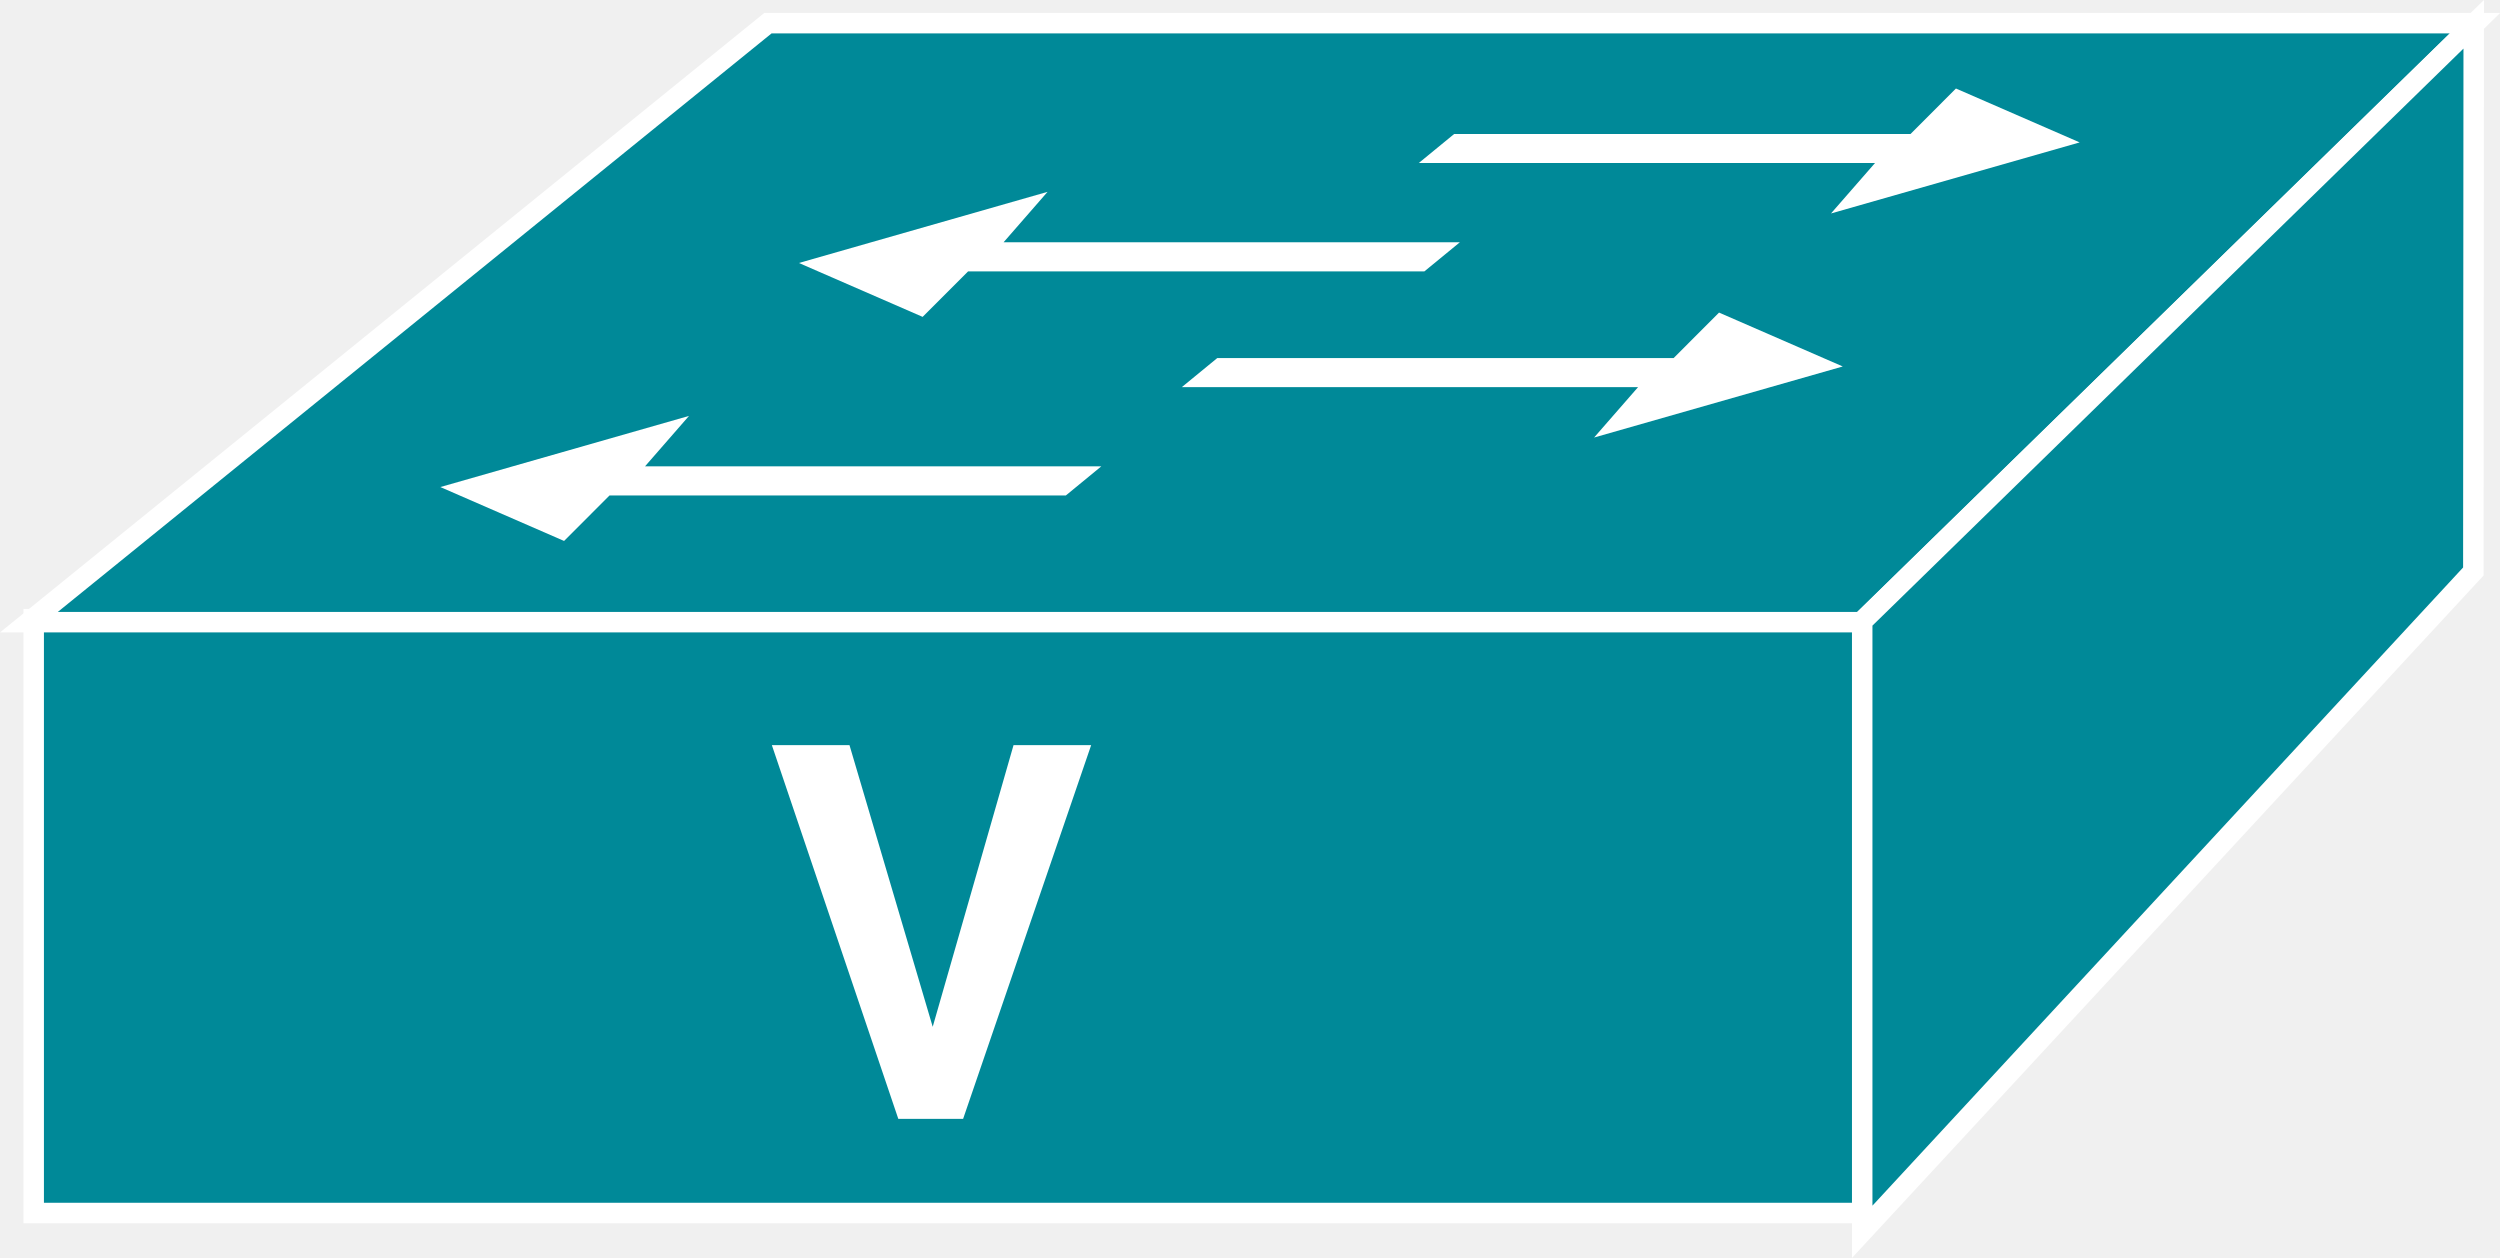
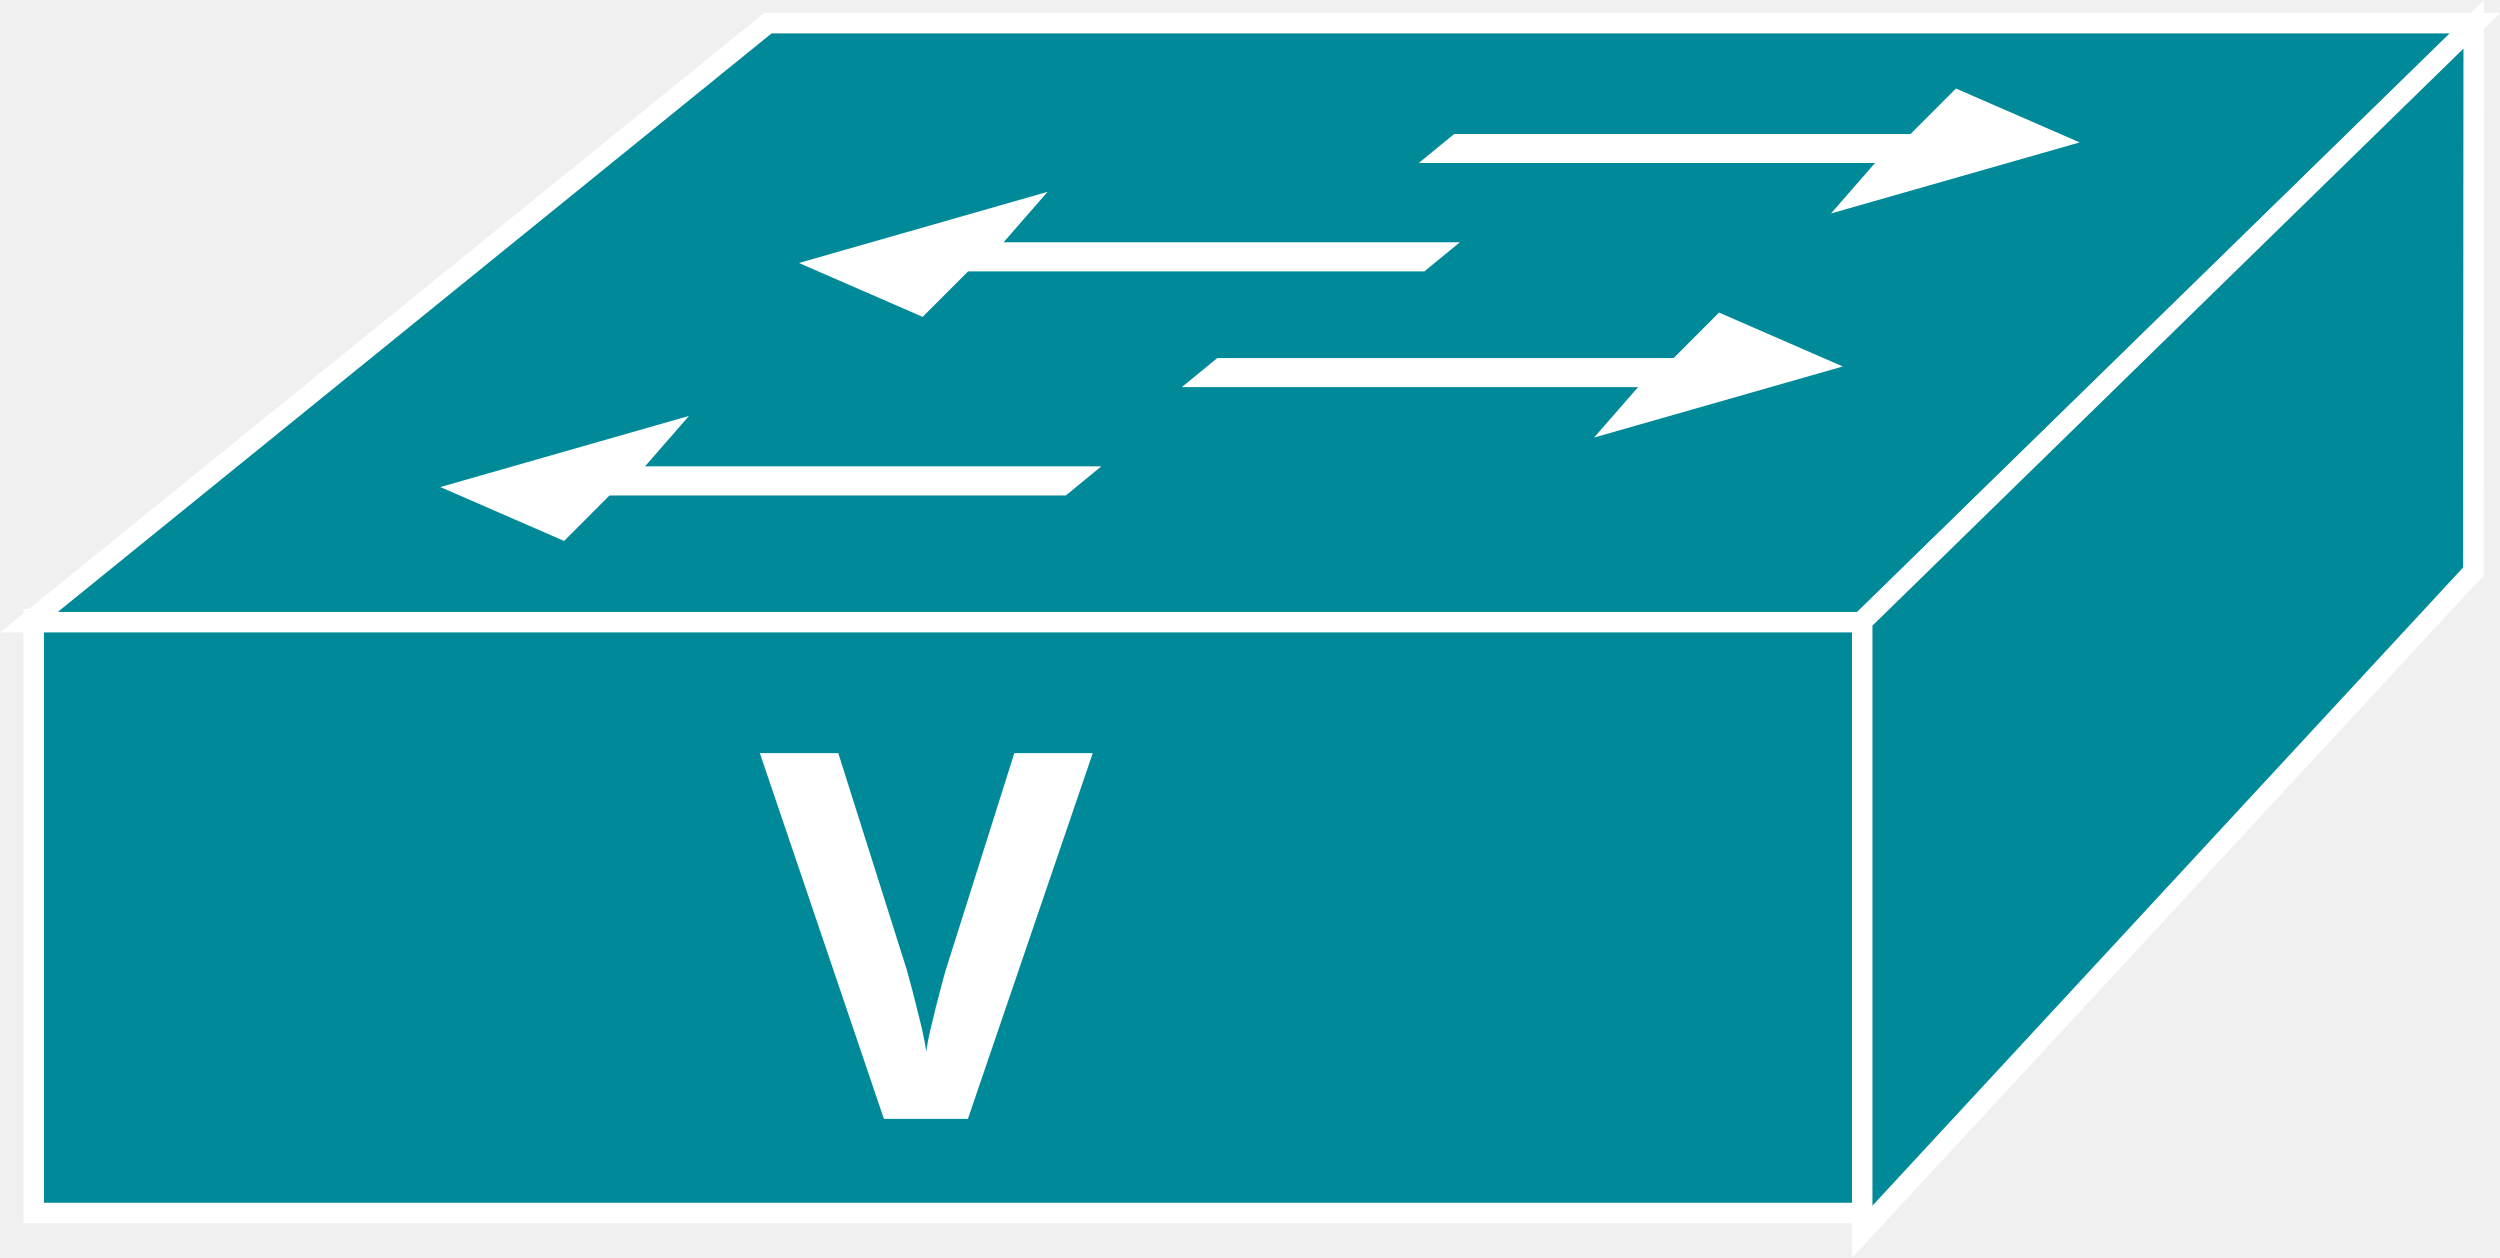
<svg xmlns="http://www.w3.org/2000/svg" version="1.1" id="svg2" xml:space="preserve" width="65.08" height="32.747" viewBox="0 0 65.08 32.747">
  <defs id="defs6" />
  <g id="g873">
    <path id="path14" style="fill:#008998;fill-opacity:1;fill-rule:nonzero;stroke:none;stroke-width:0.133" d="M 0.877,31.577 H 48.503 V 16.118 H 0.877 Z" />
    <path id="path16" style="fill:none;stroke:#FFFFFF;stroke-width:0.533;stroke-linecap:butt;stroke-linejoin:miter;stroke-miterlimit:4;stroke-dasharray:none;stroke-opacity:1" d="M 48.503,31.577 V 16.118 H 0.877 v 15.459 z" />
    <path id="path18" style="fill:#008998;fill-opacity:1;fill-rule:nonzero;stroke:none;stroke-width:0.133" d="M 0.753,16.196 19.991,0.603 H 64.43 L 48.459,16.196 H 0.753" />
    <path id="path20" style="fill:none;stroke:#FFFFFF;stroke-width:0.533;stroke-linecap:butt;stroke-linejoin:miter;stroke-miterlimit:4;stroke-dasharray:none;stroke-opacity:1" d="M 0.753,16.196 19.991,0.603 H 64.43 L 48.459,16.196 Z" />
    <path id="path22" style="fill:#008998;fill-opacity:1;fill-rule:nonzero;stroke:none;stroke-width:0.133" d="M 48.477,32.066 64.386,14.877 64.396,0.632 48.477,16.174 v 15.892" />
    <path id="path24" style="fill:none;stroke:#FFFFFF;stroke-width:0.533;stroke-linecap:butt;stroke-linejoin:miter;stroke-miterlimit:4;stroke-dasharray:none;stroke-opacity:1" d="M 48.477,32.066 64.386,14.877 64.396,0.632 48.477,16.174 Z" />
    <path id="path26" style="fill:#FFFFFF;fill-opacity:1;fill-rule:nonzero;stroke:none;stroke-width:0.133" d="m 28.669,12.14 -0.923,0.758 H 15.867 l -1.183,1.184 -3.221,-1.403 6.473,-1.852 -1.145,1.313 h 11.879" />
    <path id="path28" style="fill:#FFFFFF;fill-opacity:1;fill-rule:nonzero;stroke:none;stroke-width:0.133" d="m 38.003,6.307 -0.924,0.758 H 25.201 l -1.183,1.184 -3.221,-1.403 6.473,-1.852 -1.145,1.313 h 11.879" />
    <path id="path30" style="fill:#FFFFFF;fill-opacity:1;fill-rule:nonzero;stroke:none;stroke-width:0.133" d="m 30.766,10.077 0.922,-0.756 h 11.88 l 1.182,-1.184 3.221,1.403 -6.474,1.85 1.146,-1.313 H 30.766" />
    <path id="path32" style="fill:#FFFFFF;fill-opacity:1;fill-rule:nonzero;stroke:none;stroke-width:0.133" d="m 36.933,4.244 0.922,-0.756 h 11.88 l 1.182,-1.184 3.221,1.403 -6.474,1.85 1.146,-1.313 h -11.878" />
    <g transform="matrix(1.333333,0,0,-1.333333,0,32.74667)" id="g38">
-       <text id="text42" style="font-variant:normal;font-weight:bold;font-size:10px;font-family:Helvetica;-inkscape-font-specification:Helvetica-Bold;writing-mode:lr-tb;fill:#FFFFFF;fill-opacity:1;fill-rule:nonzero;stroke:none" transform="matrix(1,0,0,-1,14.8352,2.71563)">
+       <text id="text42" style="font-variant:normal;font-weight:bold;font-size:10px;font-family:'Arial-BoldMT';fill:#FFFFFF;fill-opacity:1;" transform="matrix(1,0,0,-1,14.8352,2.71563)">
        <tspan id="tspan40" y="0" x="0">V</tspan>
      </text>
    </g>
  </g>
</svg>
